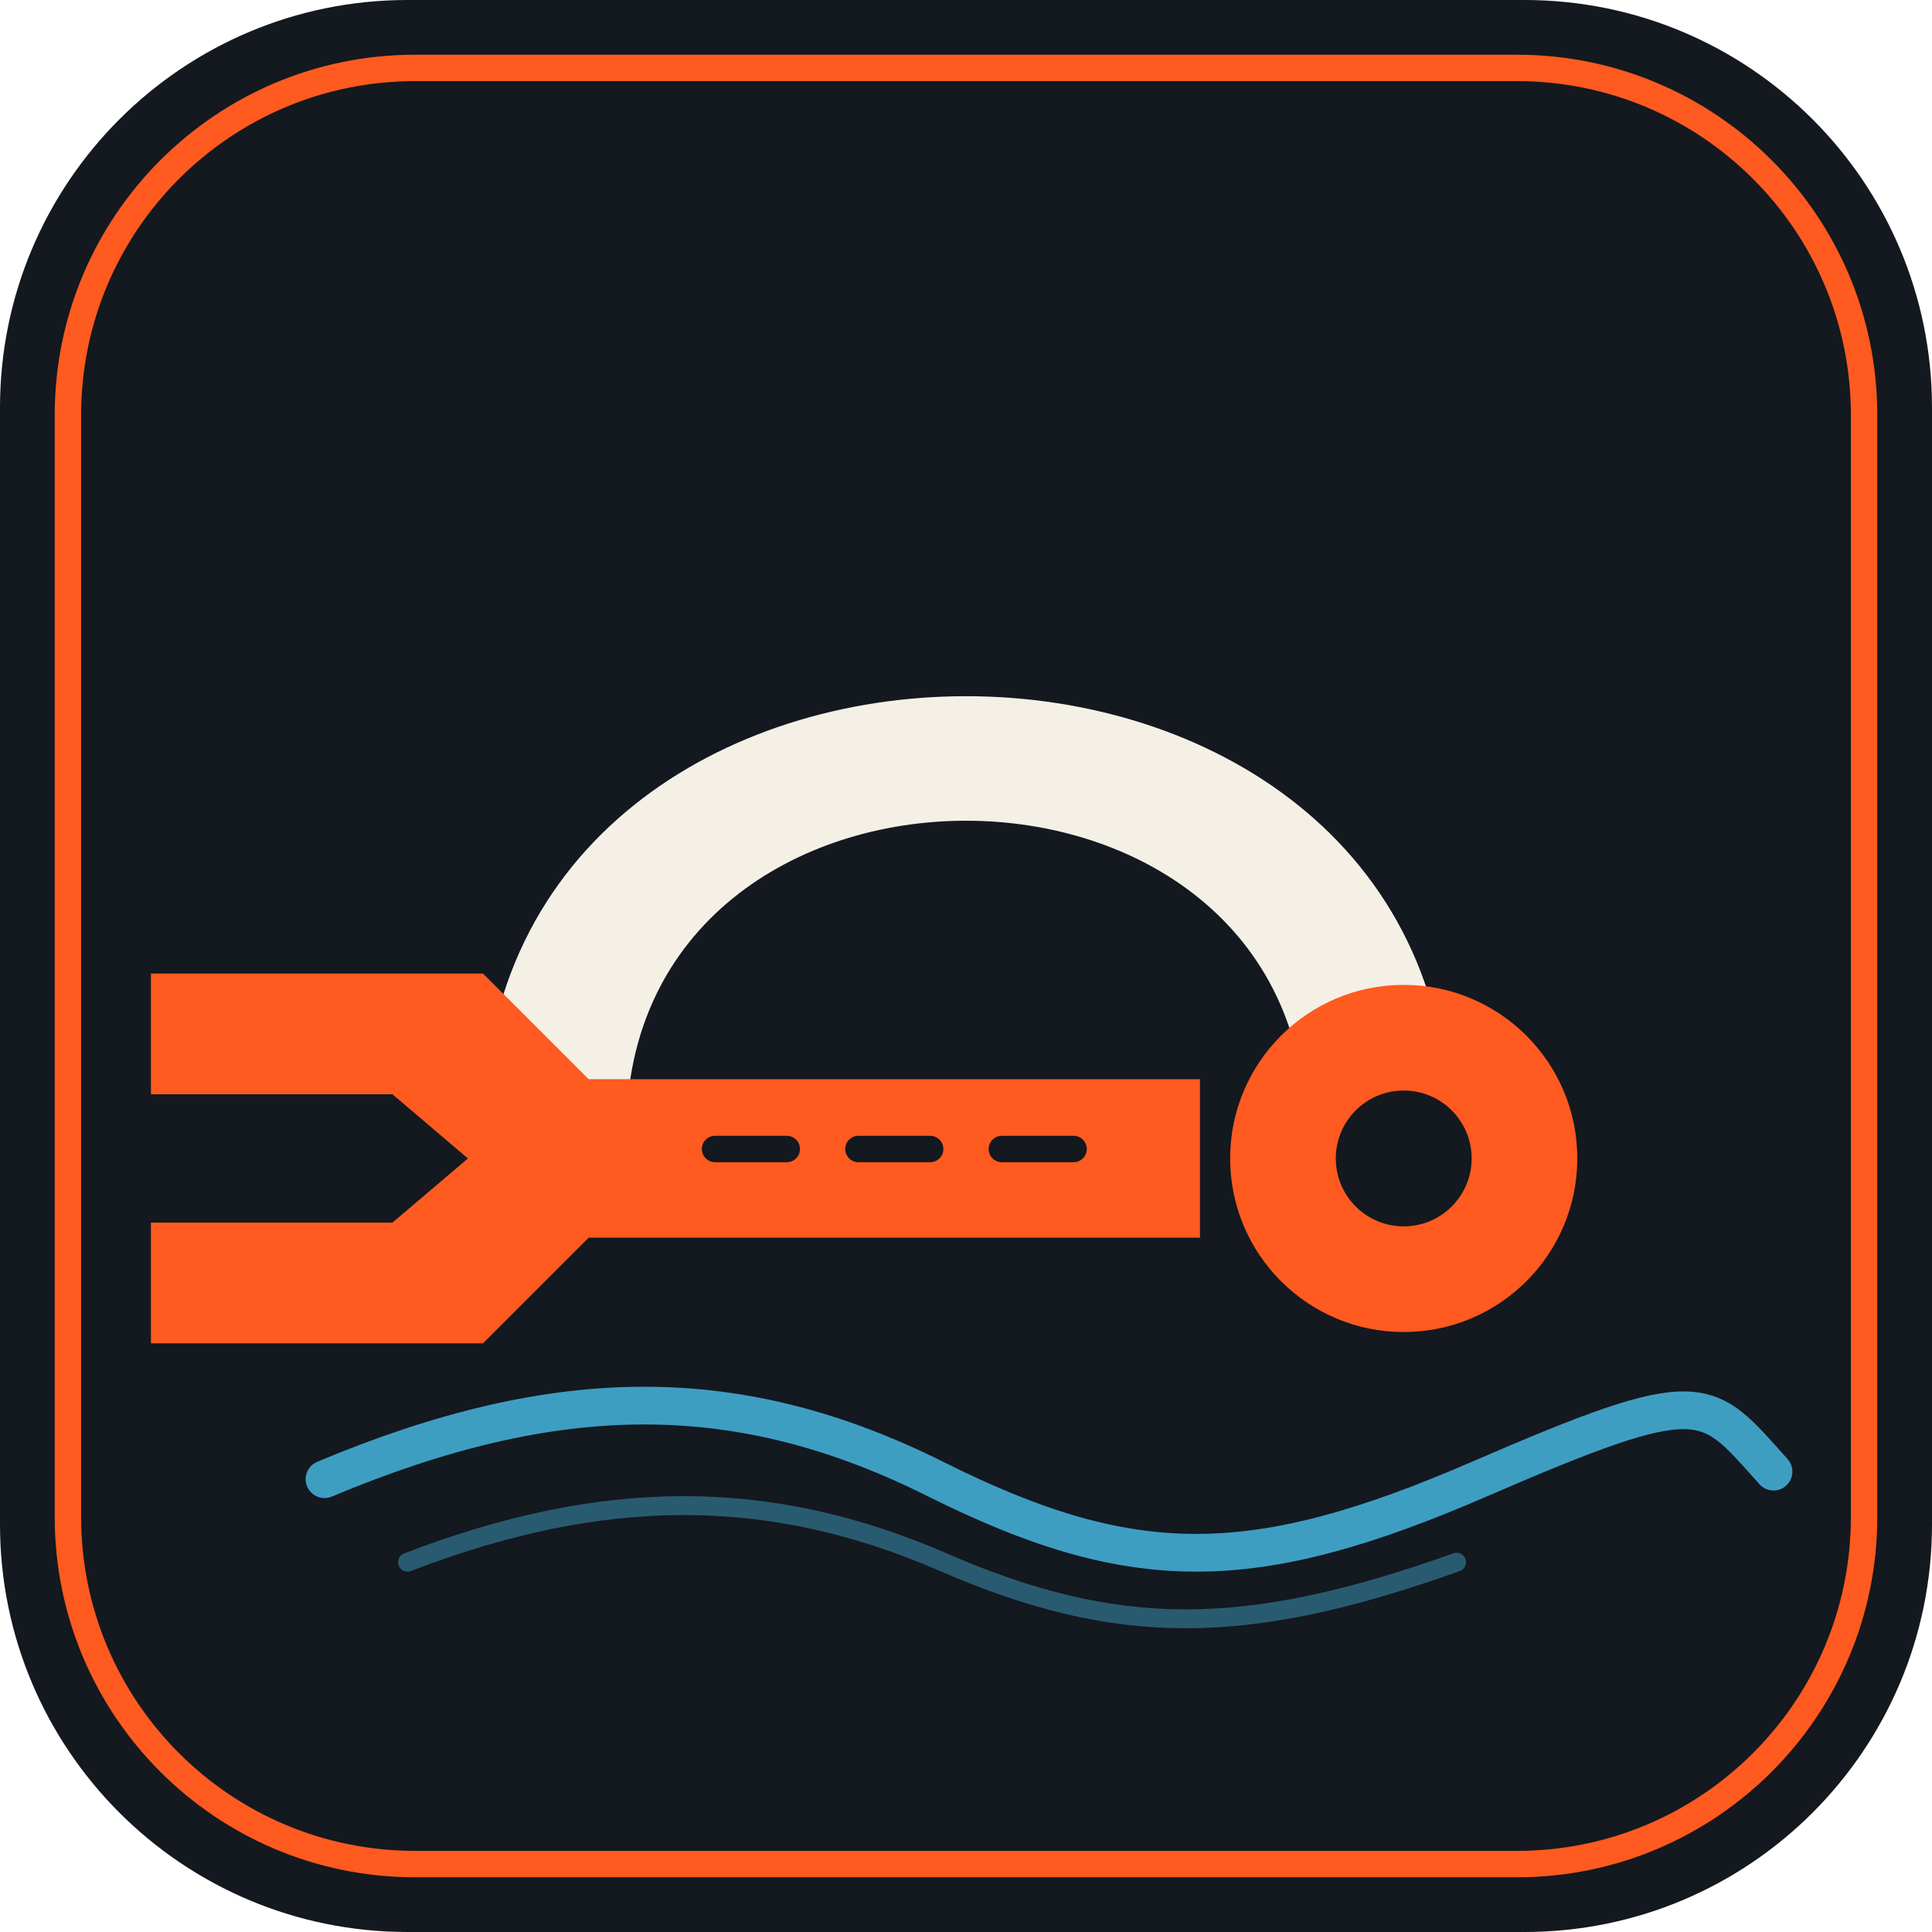
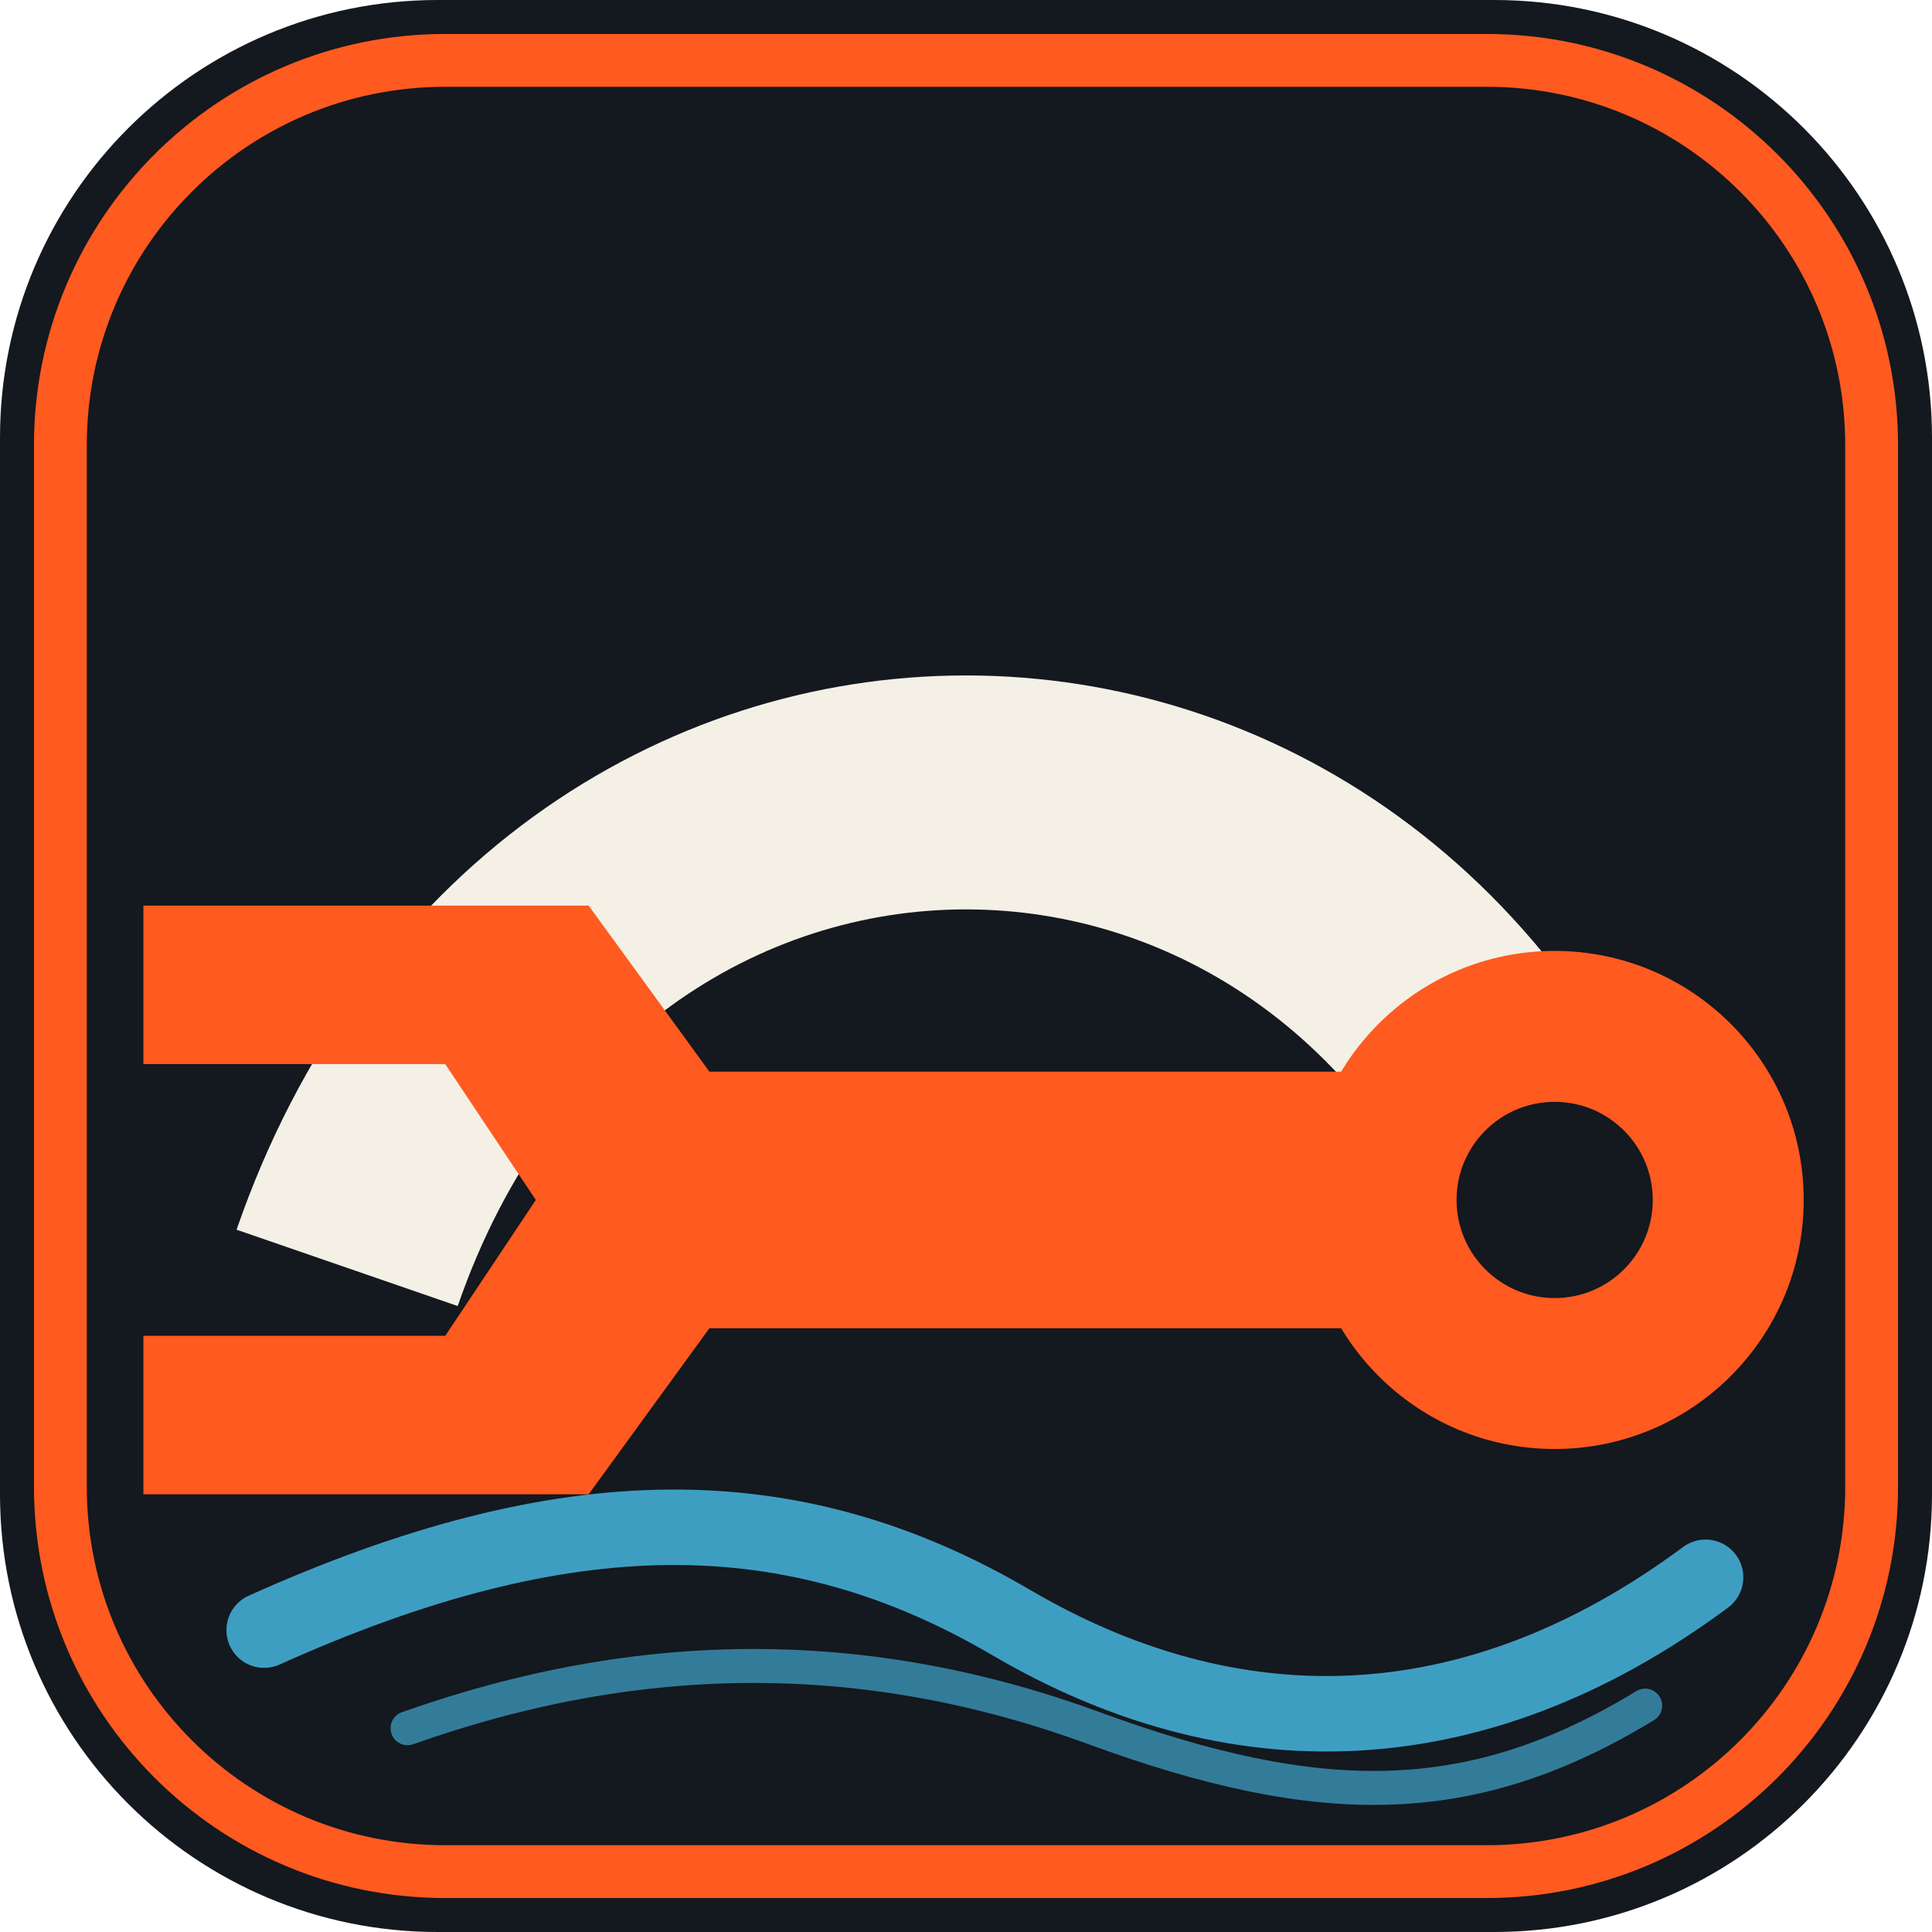
<svg xmlns="http://www.w3.org/2000/svg" viewBox="0 0 512 512" width="512" height="512" role="img" aria-labelledby="logoTitle logoDesc">
-   <rect width="512" height="512" rx="108" fill="#14181F" />
-   <rect x="18" y="18" width="476" height="476" rx="92" fill="none" stroke="#FF5A1F" stroke-width="7" />
+   <rect width="512" height="512" rx="116" fill="#14181F" />
+   <rect x="16" y="16" width="480" height="480" rx="102" fill="none" stroke="#FF5A1F" stroke-width="14" />
  <g id="mark">
-     <path d="M86 392 C148 366, 196 366, 248 392 S332 418, 392 392 S452 370, 470 390" fill="none" stroke="#3E9EC2" stroke-width="10" stroke-linecap="round" />
-     <path d="M108 414 C160 394, 204 394, 250 414 S330 434, 386 414" fill="none" stroke="#3E9EC2" stroke-width="5" stroke-linecap="round" opacity="0.5" />
-     <path fill="#F4F0E6" fill-rule="evenodd" d="M128 300 C128 146, 384 146, 384 300 L346 300 C346 190, 166 190, 166 300 Z" />
+     <path d="M70 432 C150 396, 210 396, 268 430 S390 464, 452 418" fill="none" stroke="#3E9EC2" stroke-width="20" stroke-linecap="round" />
+     <path d="M108 458 C170 436, 230 436, 290 458 S390 480, 436 452" fill="none" stroke="#3E9EC2" stroke-width="9" stroke-linecap="round" opacity="0.75" />
+     <path d="M92 336 C150 168, 362 168, 420 336" fill="none" stroke="#F4F0E6" stroke-width="62" stroke-linecap="butt" />
    <g fill="#FF5A1F">
-       <path d="M40 258 H128 L156 286 H318 V328 H156 L128 356 H40 V324 H104 L124 307 L104 290 H40 Z" />
-       <circle cx="372" cy="307" r="46" />
+       <path d="M38 240 H156 L188 284 H360 V352 H188 L156 396 H38 V354 H118 L142 318 L118 282 H38 Z" />
+       <circle cx="412" cy="318" r="66" />
    </g>
-     <circle cx="372" cy="307" r="18" fill="#14181F" />
-     <g fill="#14181F">
-       <rect x="186" y="301" width="26" height="7" rx="3.5" />
-       <rect x="224" y="301" width="26" height="7" rx="3.5" />
-       <rect x="262" y="301" width="26" height="7" rx="3.5" />
-     </g>
+     <circle cx="412" cy="318" r="26" fill="#14181F" />
  </g>
</svg>
